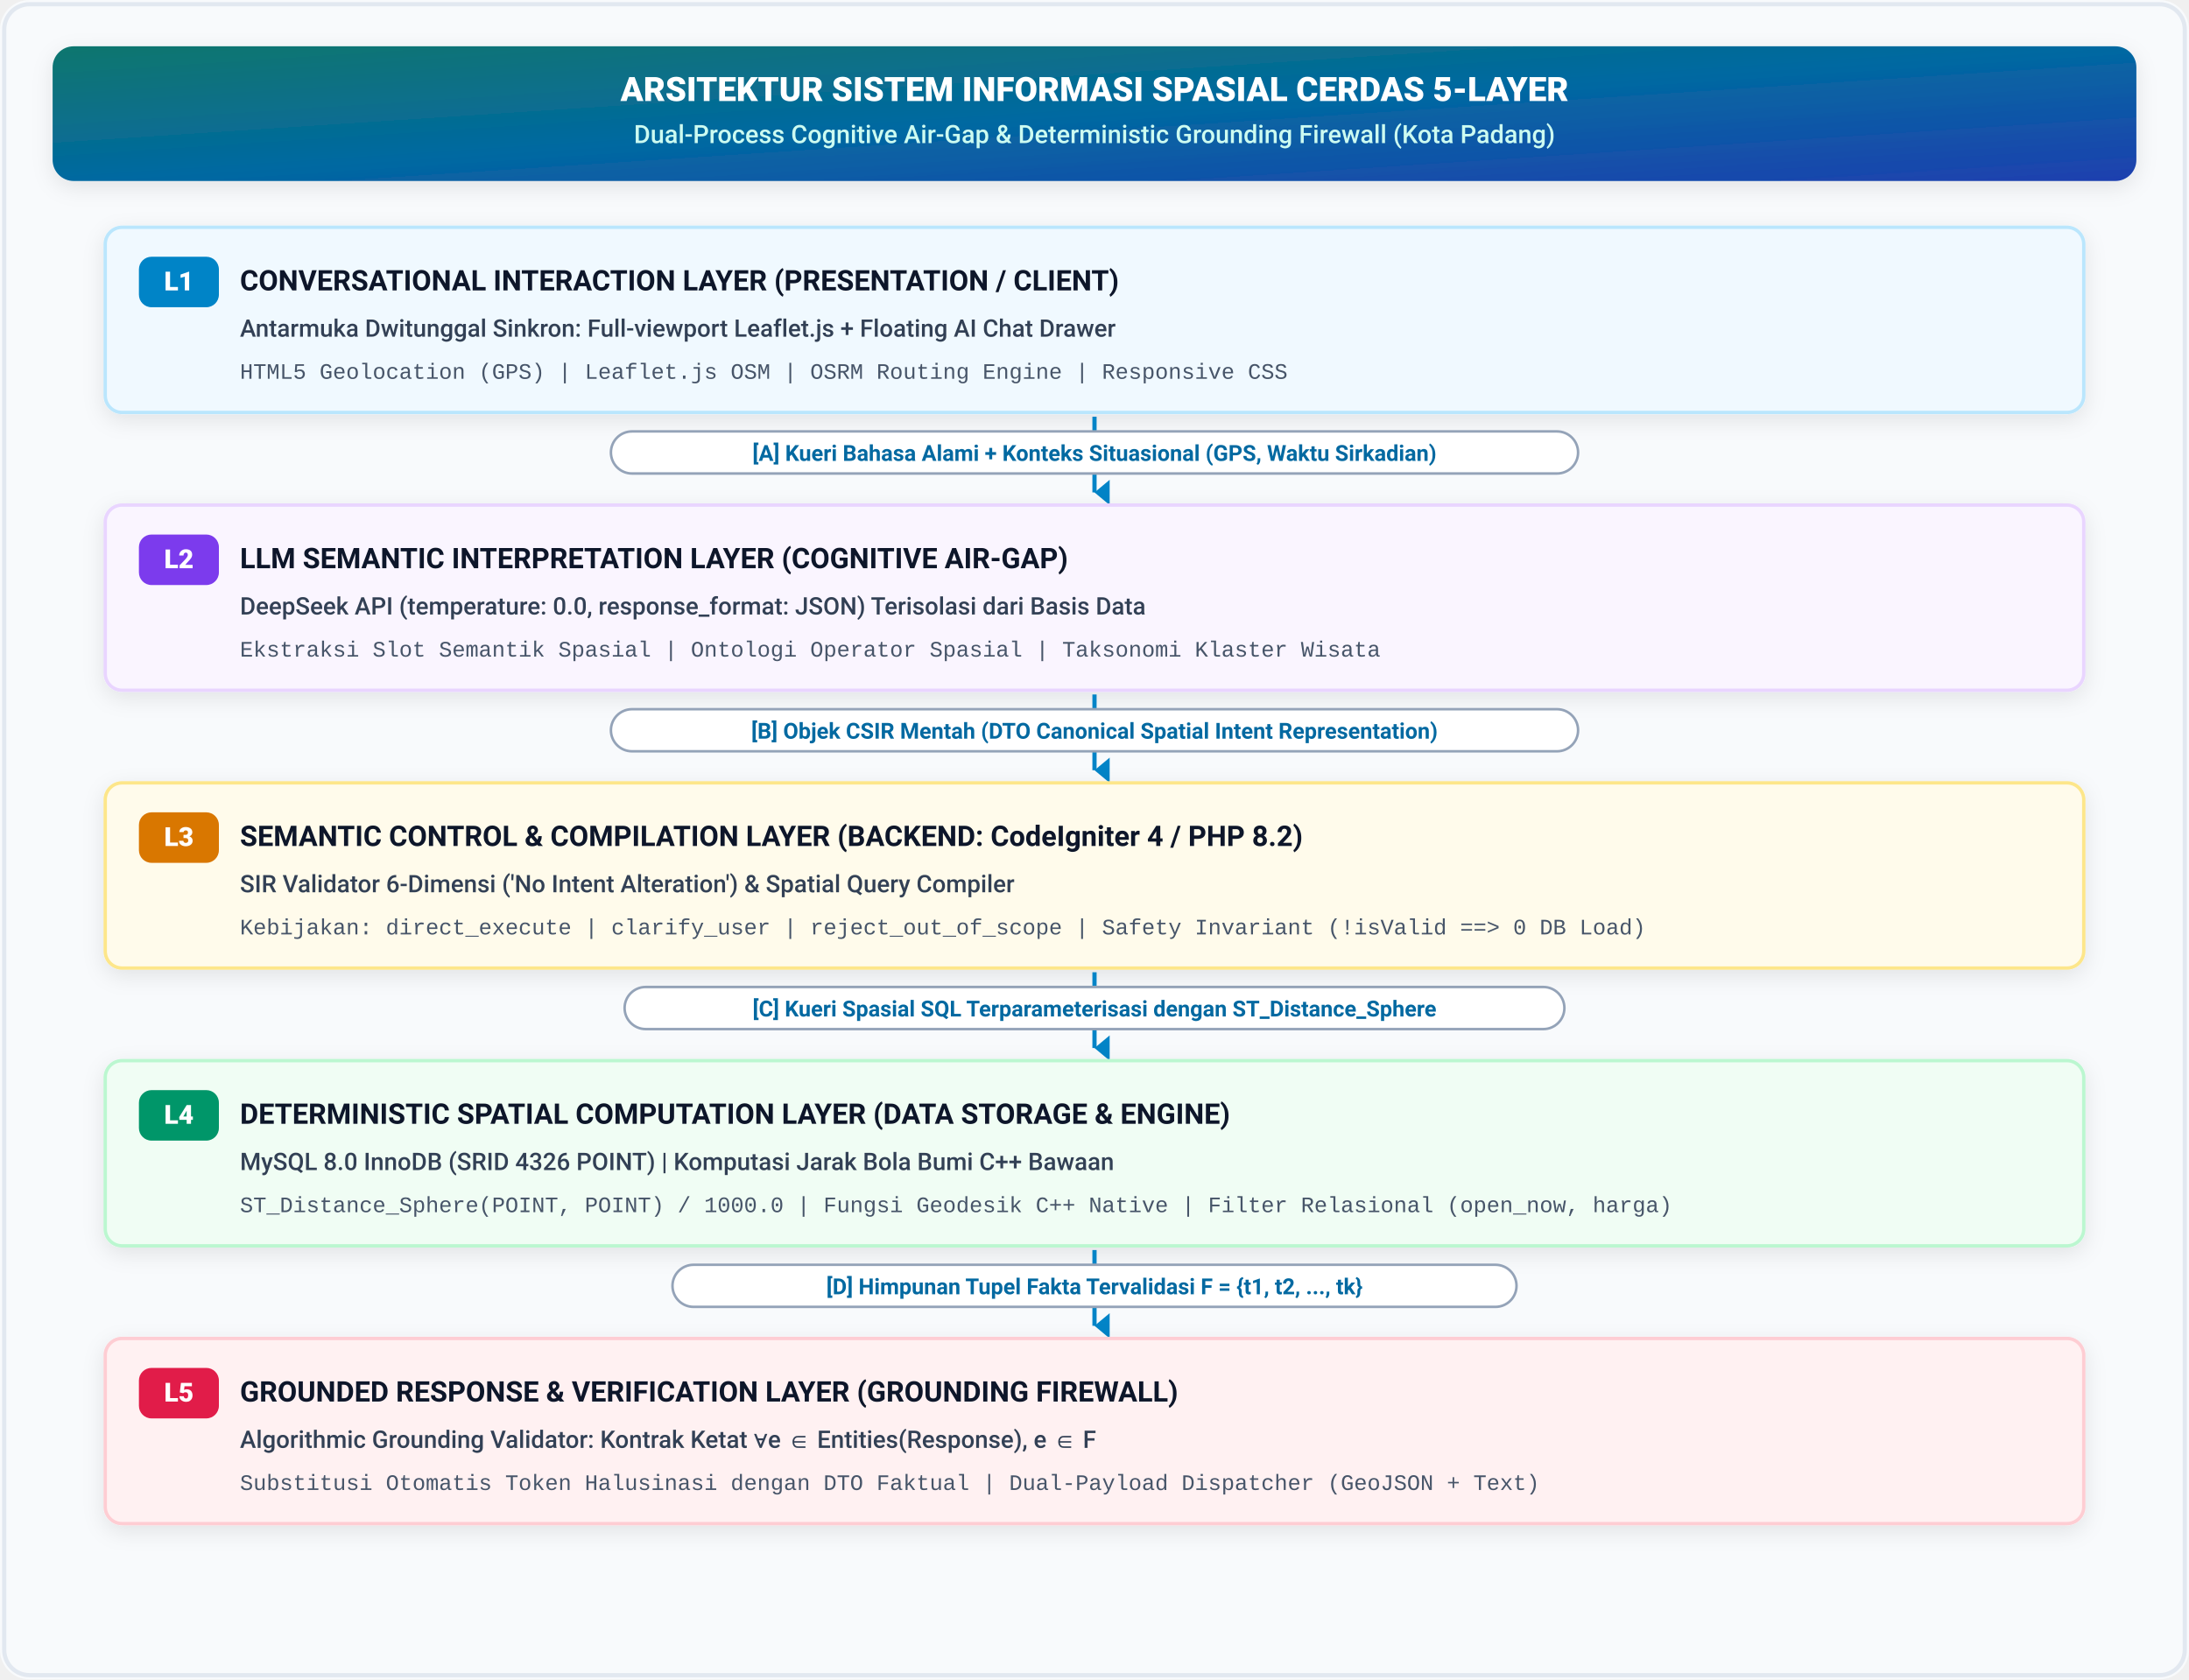
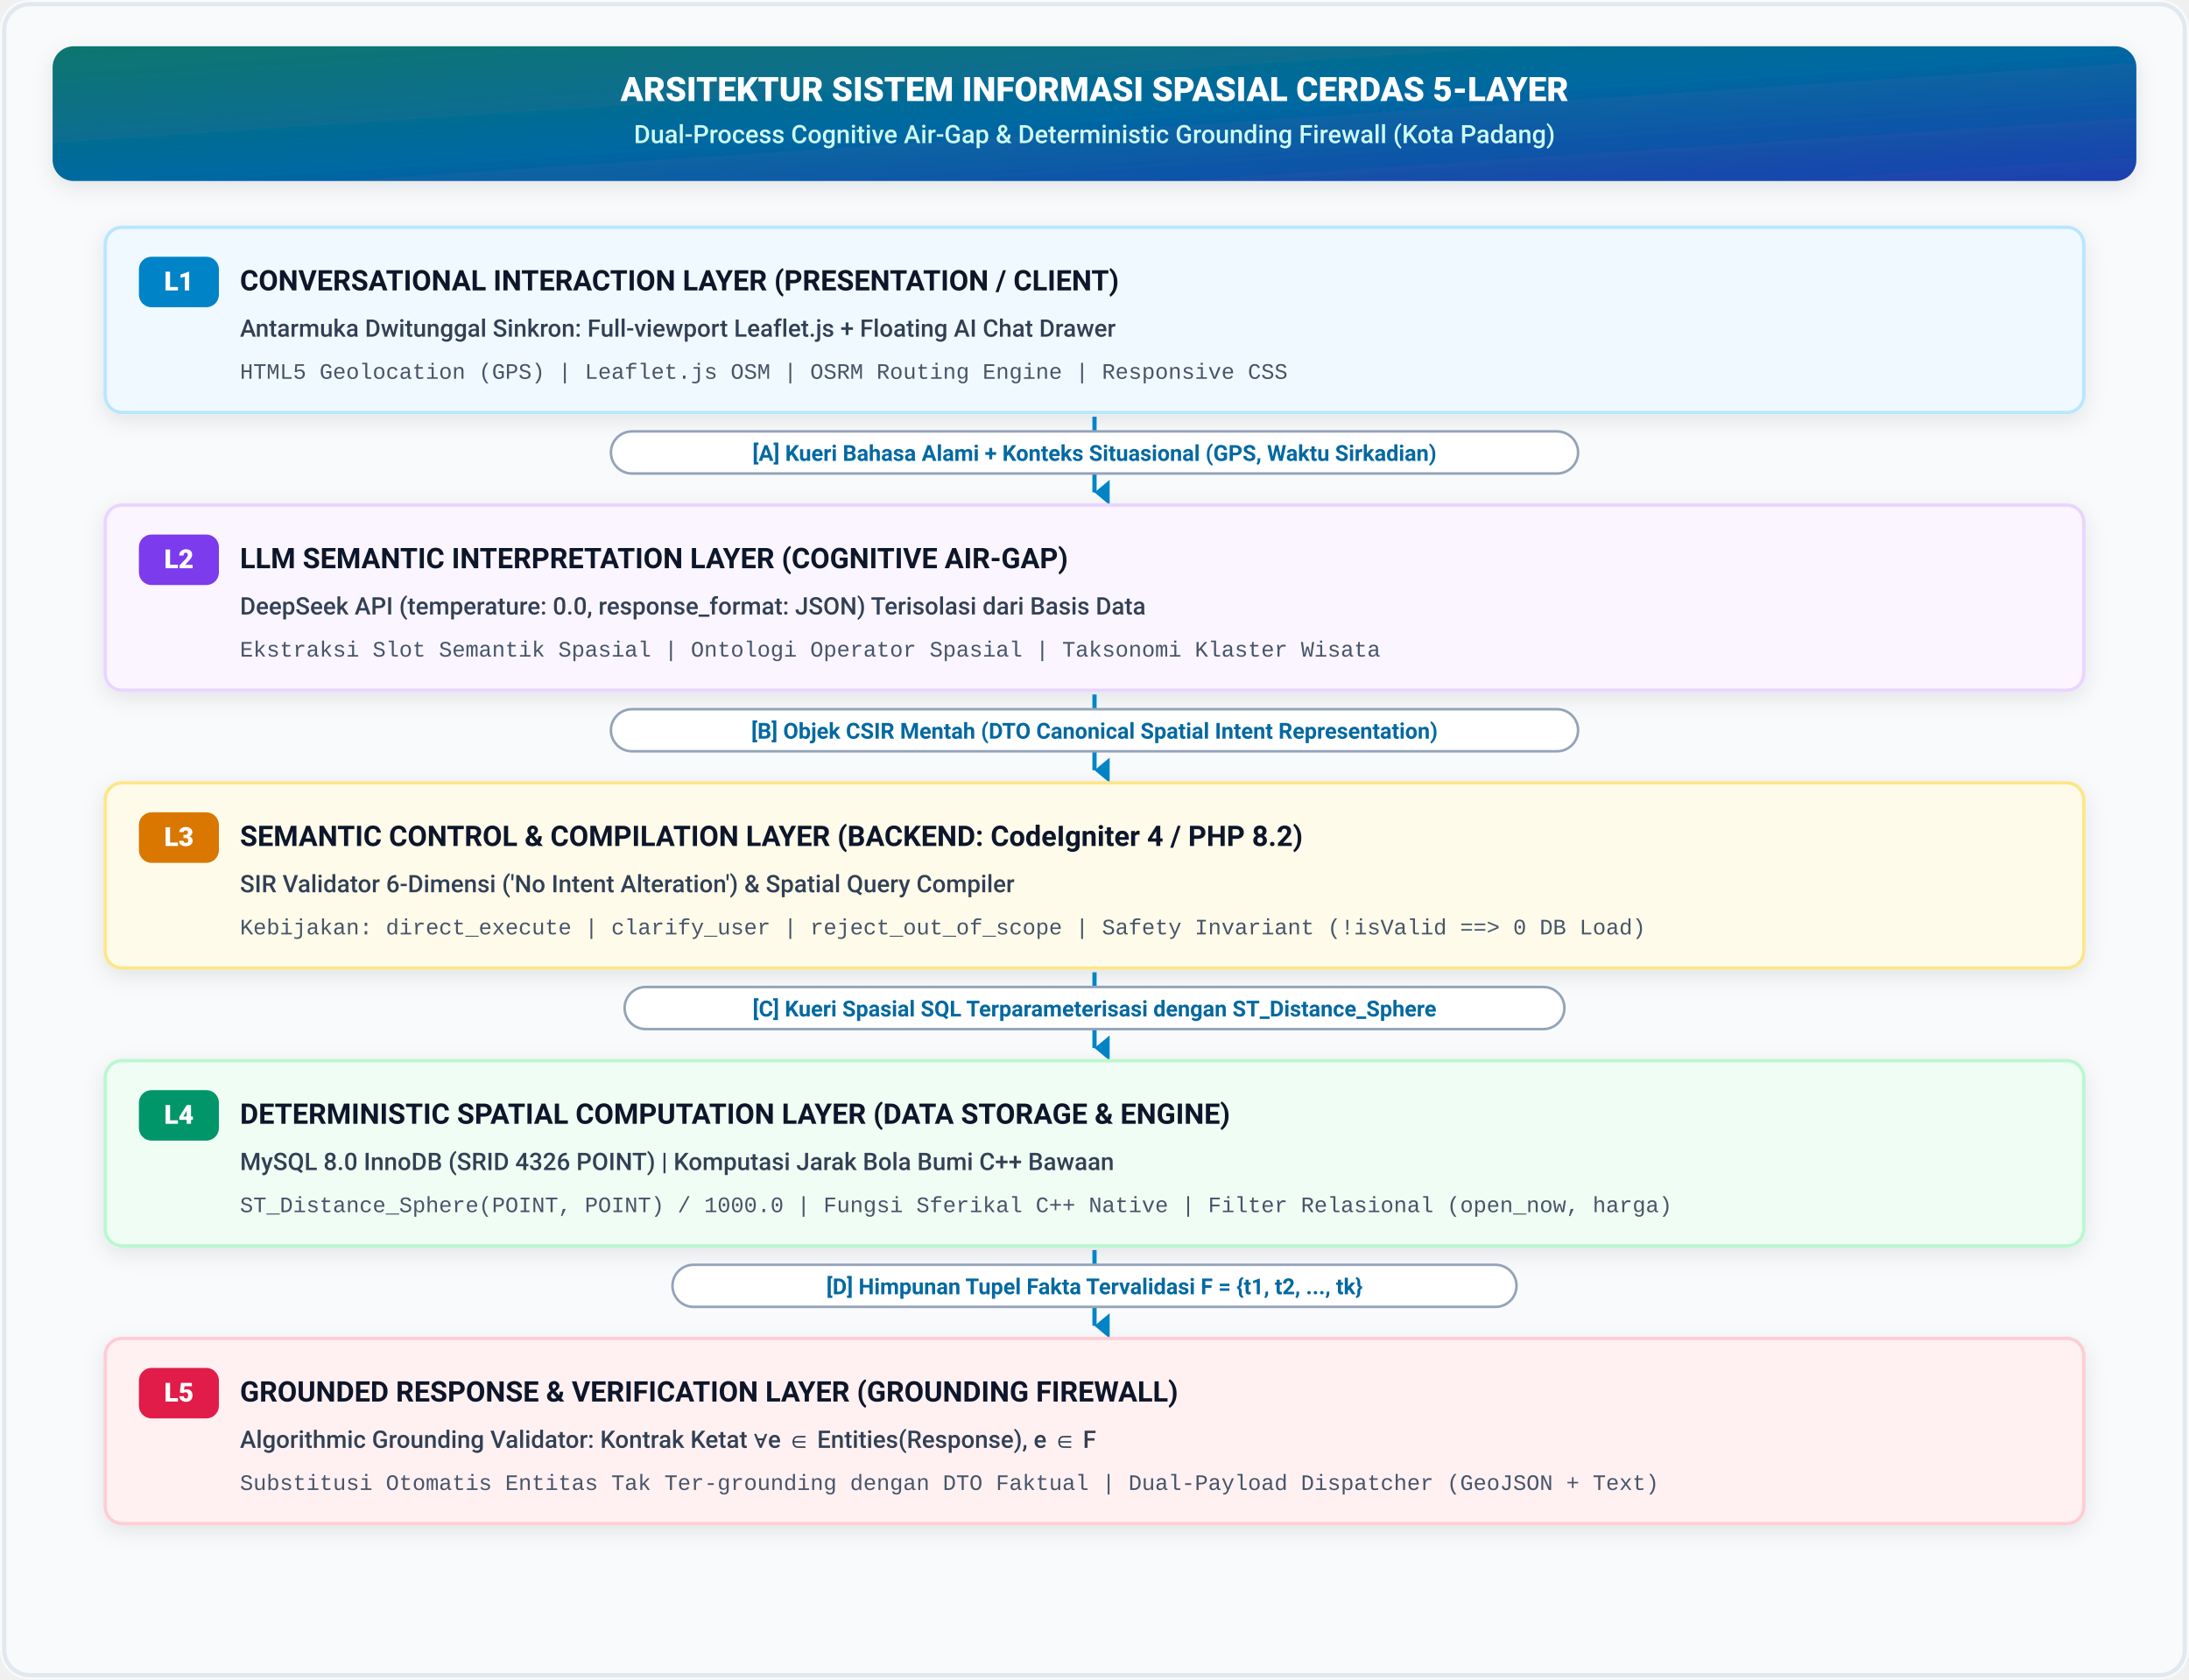
<svg xmlns="http://www.w3.org/2000/svg" viewBox="0 0 1040 798" width="1040" height="798">
  <defs>
    <linearGradient id="archHeader" x1="0%" y1="0%" x2="100%" y2="100%">
      <stop offset="0%" stop-color="#0f766e" />
      <stop offset="50%" stop-color="#0369a1" />
      <stop offset="100%" stop-color="#1e40af" />
    </linearGradient>
    <filter id="archShadow" x="-2%" y="-4%" width="104%" height="112%" filterUnits="userSpaceOnUse">
      <feDropShadow dx="0" dy="3" stdDeviation="5" flood-color="#0f172a" flood-opacity="0.09" />
    </filter>
    <marker id="archArrow" viewBox="0 0 10 10" refX="5" refY="8" markerWidth="6" markerHeight="6" orient="auto">
      <path d="M 0 2 L 5 8 L 10 2 z" fill="#0284c7" />
    </marker>
  </defs>
  <style>
    .font-base { font-family: -apple-system, BlinkMacSystemFont, "Segoe UI", Roboto, Helvetica, Arial, sans-serif; }
    .layer-title { font-weight: 700; font-size: 13.5px; fill: #0f172a; }
    .layer-sub { font-weight: 500; font-size: 11.5px; fill: #334155; }
    .layer-tech { font-family: "Courier New", monospace; font-size: 10.5px; fill: #475569; }
    .arrow-text { font-weight: 600; font-size: 10.5px; fill: #0369a1; }
  </style>
  <rect width="100%" height="100%" fill="#f8fafc" rx="14" />
  <rect x="2" y="2" width="1036" height="794" fill="none" stroke="#e2e8f0" stroke-width="2" rx="12" />
  <g filter="url(#archShadow)">
    <rect x="25" y="22" width="990" height="64" rx="10" fill="url(#archHeader)" />
    <text x="520.0" y="48" text-anchor="middle" class="font-base" font-weight="800" font-size="16px" fill="#ffffff">ARSITEKTUR SISTEM INFORMASI SPASIAL CERDAS 5-LAYER</text>
    <text x="520.0" y="68" text-anchor="middle" class="font-base" font-weight="500" font-size="12px" fill="#ccfbf1">Dual-Process Cognitive Air-Gap &amp; Deterministic Grounding Firewall (Kota Padang)</text>
  </g>
  <g filter="url(#archShadow)">
    <rect x="50" y="108" width="940" height="88" rx="8" fill="#f0f9ff" stroke="#bae6fd" stroke-width="1.6" />
    <rect x="66" y="122" width="38" height="24" rx="6" fill="#0284c7" />
    <text x="85" y="138" text-anchor="middle" class="font-base" font-weight="800" font-size="12.5px" fill="#ffffff">L1</text>
    <text x="114" y="138" class="font-base layer-title">CONVERSATIONAL INTERACTION LAYER (PRESENTATION / CLIENT)</text>
    <text x="114" y="160" class="font-base layer-sub">Antarmuka Dwitunggal Sinkron: Full-viewport Leaflet.js + Floating AI Chat Drawer</text>
    <text x="114" y="180" class="font-base layer-tech">HTML5 Geolocation (GPS) | Leaflet.js OSM | OSRM Routing Engine | Responsive CSS</text>
  </g>
  <line x1="520.0" y1="198" x2="520.0" y2="234" stroke="#0284c7" stroke-width="2" marker-end="url(#archArrow)" />
  <rect x="290.25" y="205.0" width="459.5" height="20" rx="10" fill="#ffffff" stroke="#94a3b8" stroke-width="1.2" />
  <text x="520.0" y="219.0" text-anchor="middle" class="font-base arrow-text">[A] Kueri Bahasa Alami + Konteks Situasional (GPS, Waktu Sirkadian)</text>
  <g filter="url(#archShadow)">
    <rect x="50" y="240" width="940" height="88" rx="8" fill="#faf5ff" stroke="#e9d5ff" stroke-width="1.6" />
    <rect x="66" y="254" width="38" height="24" rx="6" fill="#7c3aed" />
    <text x="85" y="270" text-anchor="middle" class="font-base" font-weight="800" font-size="12.5px" fill="#ffffff">L2</text>
    <text x="114" y="270" class="font-base layer-title">LLM SEMANTIC INTERPRETATION LAYER (COGNITIVE AIR-GAP)</text>
    <text x="114" y="292" class="font-base layer-sub">DeepSeek API (temperature: 0.0, response_format: JSON) Terisolasi dari Basis Data</text>
    <text x="114" y="312" class="font-base layer-tech">Ekstraksi Slot Semantik Spasial | Ontologi Operator Spasial | Taksonomi Klaster Wisata</text>
  </g>
  <line x1="520.0" y1="330" x2="520.0" y2="366" stroke="#0284c7" stroke-width="2" marker-end="url(#archArrow)" />
  <rect x="290.25" y="337.0" width="459.5" height="20" rx="10" fill="#ffffff" stroke="#94a3b8" stroke-width="1.2" />
  <text x="520.0" y="351.0" text-anchor="middle" class="font-base arrow-text">[B] Objek CSIR Mentah (DTO Canonical Spatial Intent Representation)</text>
  <g filter="url(#archShadow)">
    <rect x="50" y="372" width="940" height="88" rx="8" fill="#fffbeb" stroke="#fde68a" stroke-width="1.6" />
    <rect x="66" y="386" width="38" height="24" rx="6" fill="#d97706" />
    <text x="85" y="402" text-anchor="middle" class="font-base" font-weight="800" font-size="12.5px" fill="#ffffff">L3</text>
    <text x="114" y="402" class="font-base layer-title">SEMANTIC CONTROL &amp; COMPILATION LAYER (BACKEND: CodeIgniter 4 / PHP 8.2)</text>
    <text x="114" y="424" class="font-base layer-sub">SIR Validator 6-Dimensi ('No Intent Alteration') &amp; Spatial Query Compiler</text>
    <text x="114" y="444" class="font-base layer-tech">Kebijakan: direct_execute | clarify_user | reject_out_of_scope | Safety Invariant (!isValid ==&gt; 0 DB Load)</text>
  </g>
  <line x1="520.0" y1="462" x2="520.0" y2="498" stroke="#0284c7" stroke-width="2" marker-end="url(#archArrow)" />
  <rect x="296.75" y="469.0" width="446.5" height="20" rx="10" fill="#ffffff" stroke="#94a3b8" stroke-width="1.2" />
  <text x="520.0" y="483.0" text-anchor="middle" class="font-base arrow-text">[C] Kueri Spasial SQL Terparameterisasi dengan ST_Distance_Sphere</text>
  <g filter="url(#archShadow)">
    <rect x="50" y="504" width="940" height="88" rx="8" fill="#f0fdf4" stroke="#bbf7d0" stroke-width="1.6" />
    <rect x="66" y="518" width="38" height="24" rx="6" fill="#059669" />
    <text x="85" y="534" text-anchor="middle" class="font-base" font-weight="800" font-size="12.5px" fill="#ffffff">L4</text>
    <text x="114" y="534" class="font-base layer-title">DETERMINISTIC SPATIAL COMPUTATION LAYER (DATA STORAGE &amp; ENGINE)</text>
    <text x="114" y="556" class="font-base layer-sub">MySQL 8.0 InnoDB (SRID 4326 POINT) | Komputasi Jarak Bola Bumi C++ Bawaan</text>
-     <text x="114" y="576" class="font-base layer-tech">ST_Distance_Sphere(POINT, POINT) / 1000.0 | Fungsi Geodesik C++ Native | Filter Relasional (open_now, harga)</text>
+     <text x="114" y="576" class="font-base layer-tech">ST_Distance_Sphere(POINT, POINT) / 1000.0 | Fungsi Sferikal C++ Native | Filter Relasional (open_now, harga)</text>
  </g>
  <line x1="520.0" y1="594" x2="520.0" y2="630" stroke="#0284c7" stroke-width="2" marker-end="url(#archArrow)" />
  <rect x="319.5" y="601.0" width="401.0" height="20" rx="10" fill="#ffffff" stroke="#94a3b8" stroke-width="1.2" />
  <text x="520.0" y="615.0" text-anchor="middle" class="font-base arrow-text">[D] Himpunan Tupel Fakta Tervalidasi F = {t1, t2, ..., tk}</text>
  <g filter="url(#archShadow)">
    <rect x="50" y="636" width="940" height="88" rx="8" fill="#fff1f2" stroke="#fecdd3" stroke-width="1.6" />
    <rect x="66" y="650" width="38" height="24" rx="6" fill="#e11d48" />
    <text x="85" y="666" text-anchor="middle" class="font-base" font-weight="800" font-size="12.5px" fill="#ffffff">L5</text>
    <text x="114" y="666" class="font-base layer-title">GROUNDED RESPONSE &amp; VERIFICATION LAYER (GROUNDING FIREWALL)</text>
    <text x="114" y="688" class="font-base layer-sub">Algorithmic Grounding Validator: Kontrak Ketat ∀e ∈ Entities(Response), e ∈ F</text>
-     <text x="114" y="708" class="font-base layer-tech">Substitusi Otomatis Token Halusinasi dengan DTO Faktual | Dual-Payload Dispatcher (GeoJSON + Text)</text>
+     <text x="114" y="708" class="font-base layer-tech">Substitusi Otomatis Entitas Tak Ter-grounding dengan DTO Faktual | Dual-Payload Dispatcher (GeoJSON + Text)</text>
  </g>
</svg>
